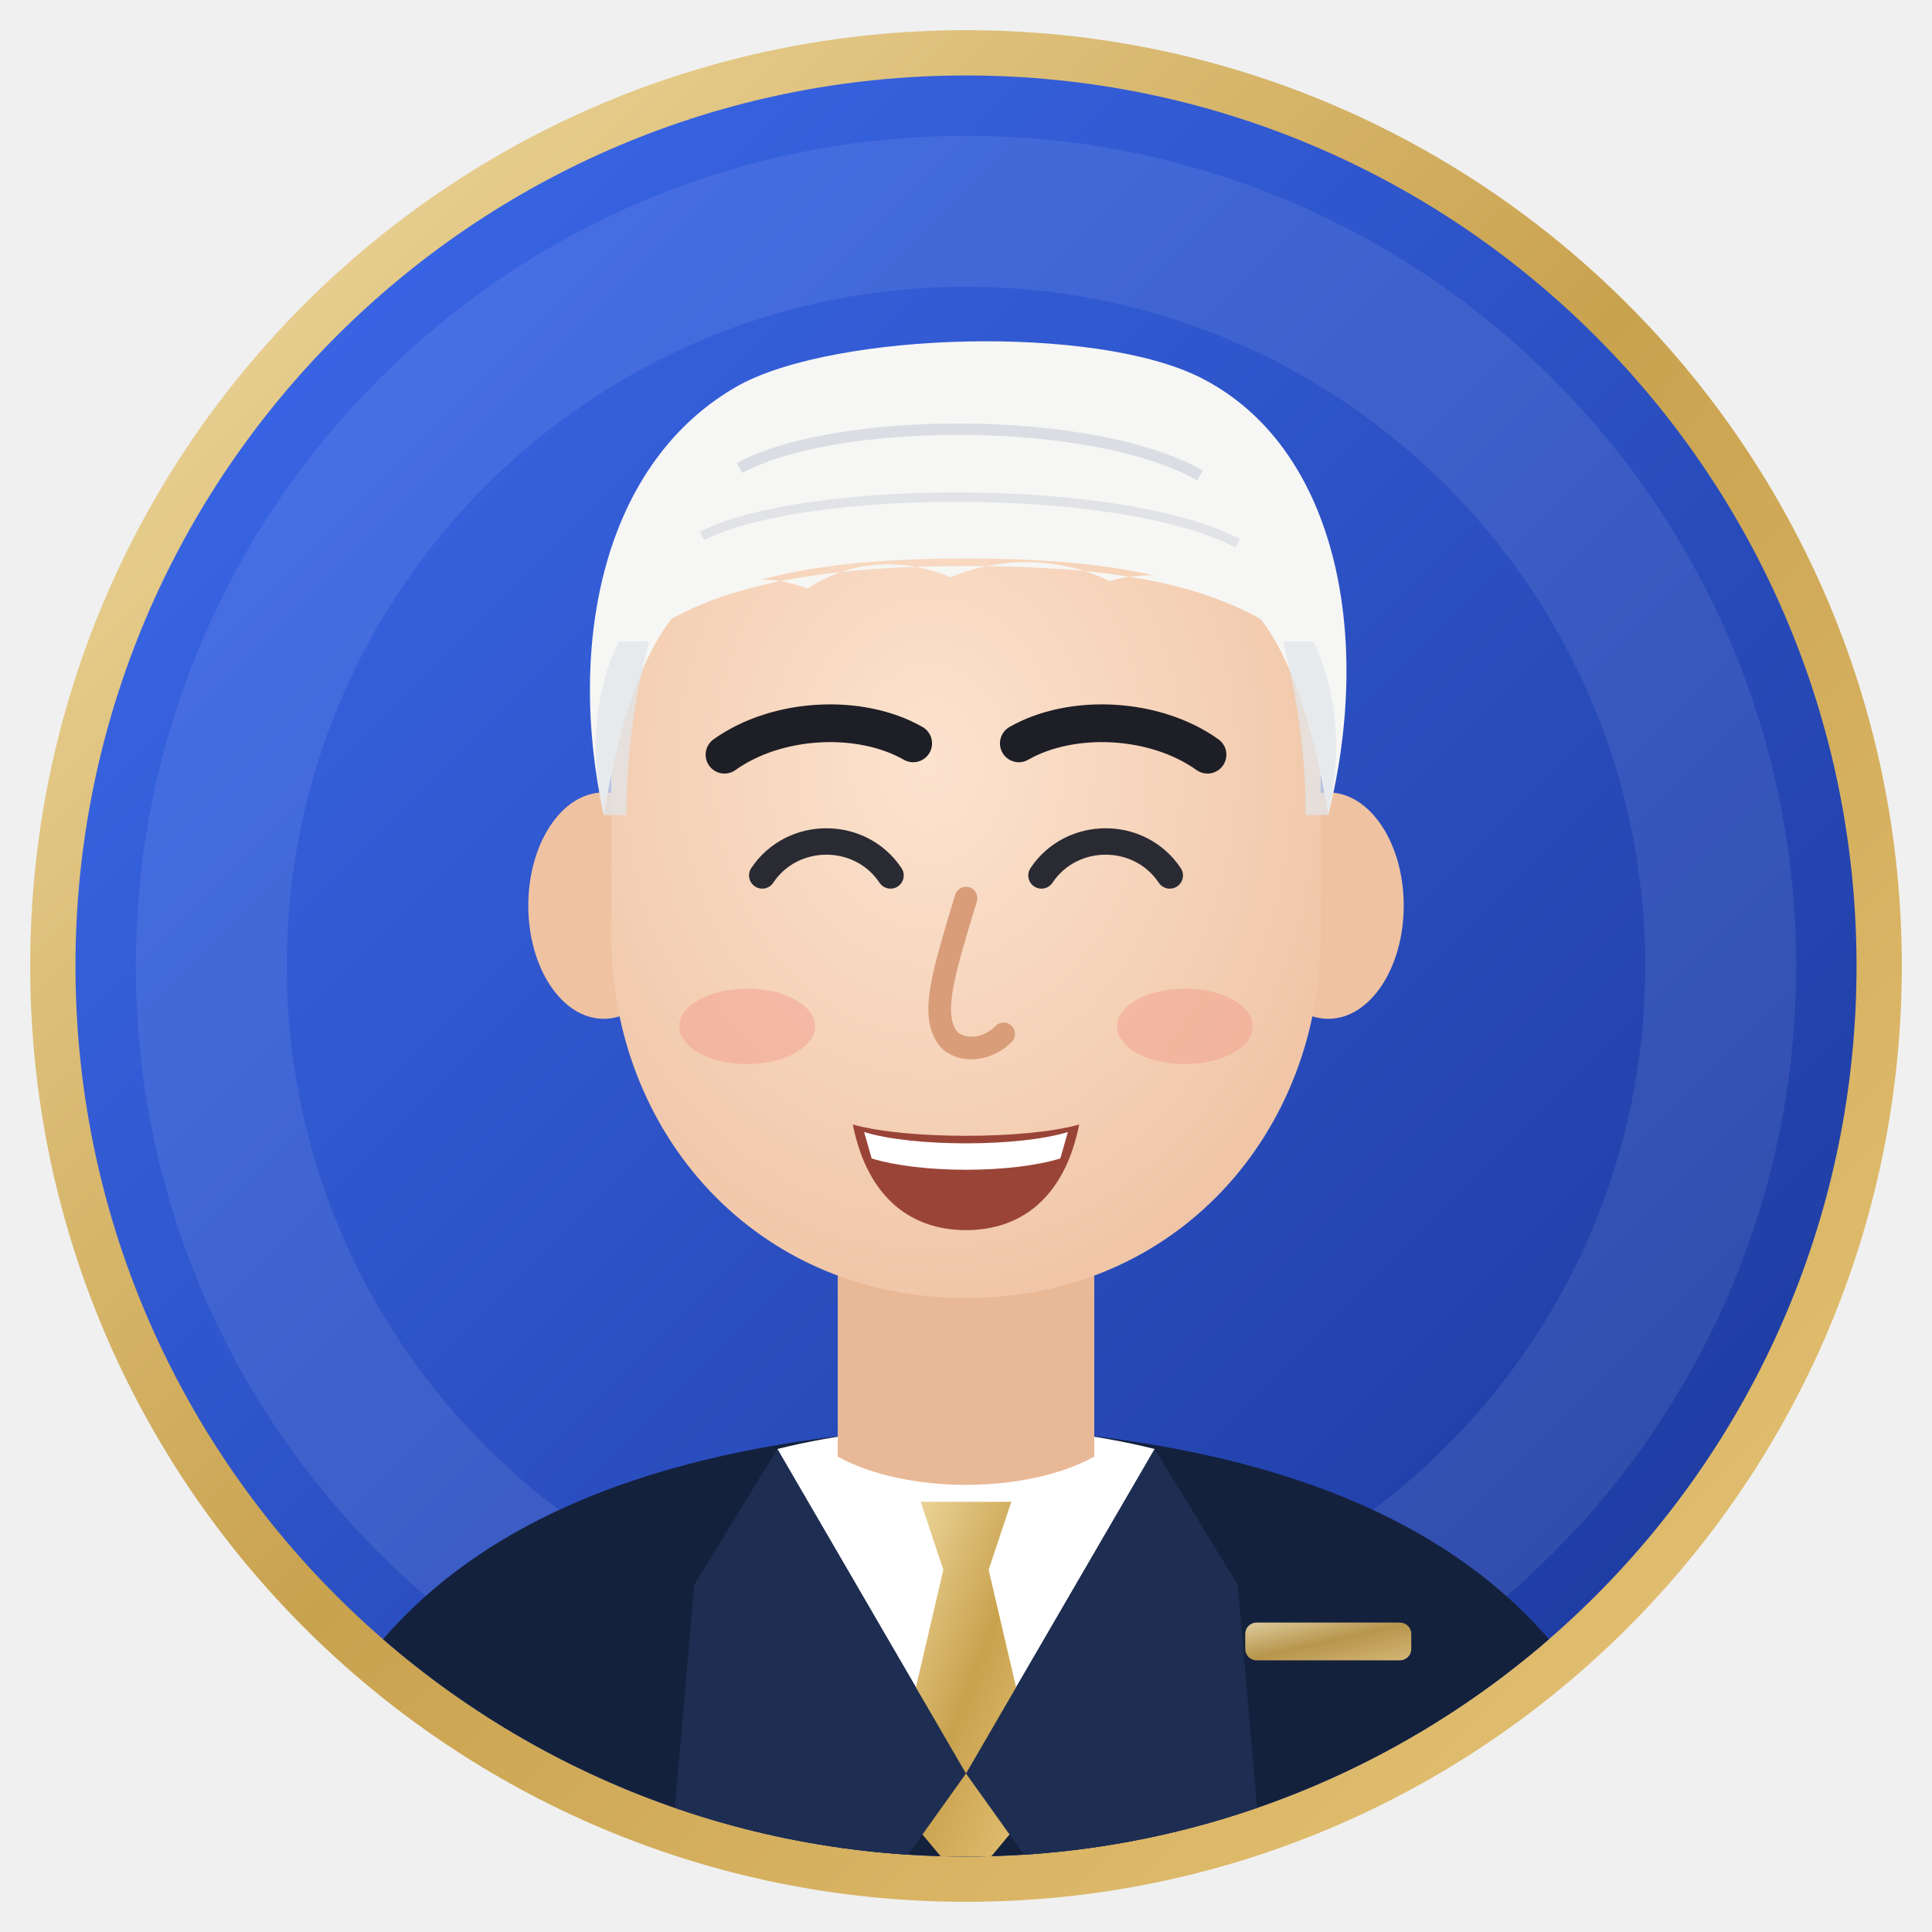
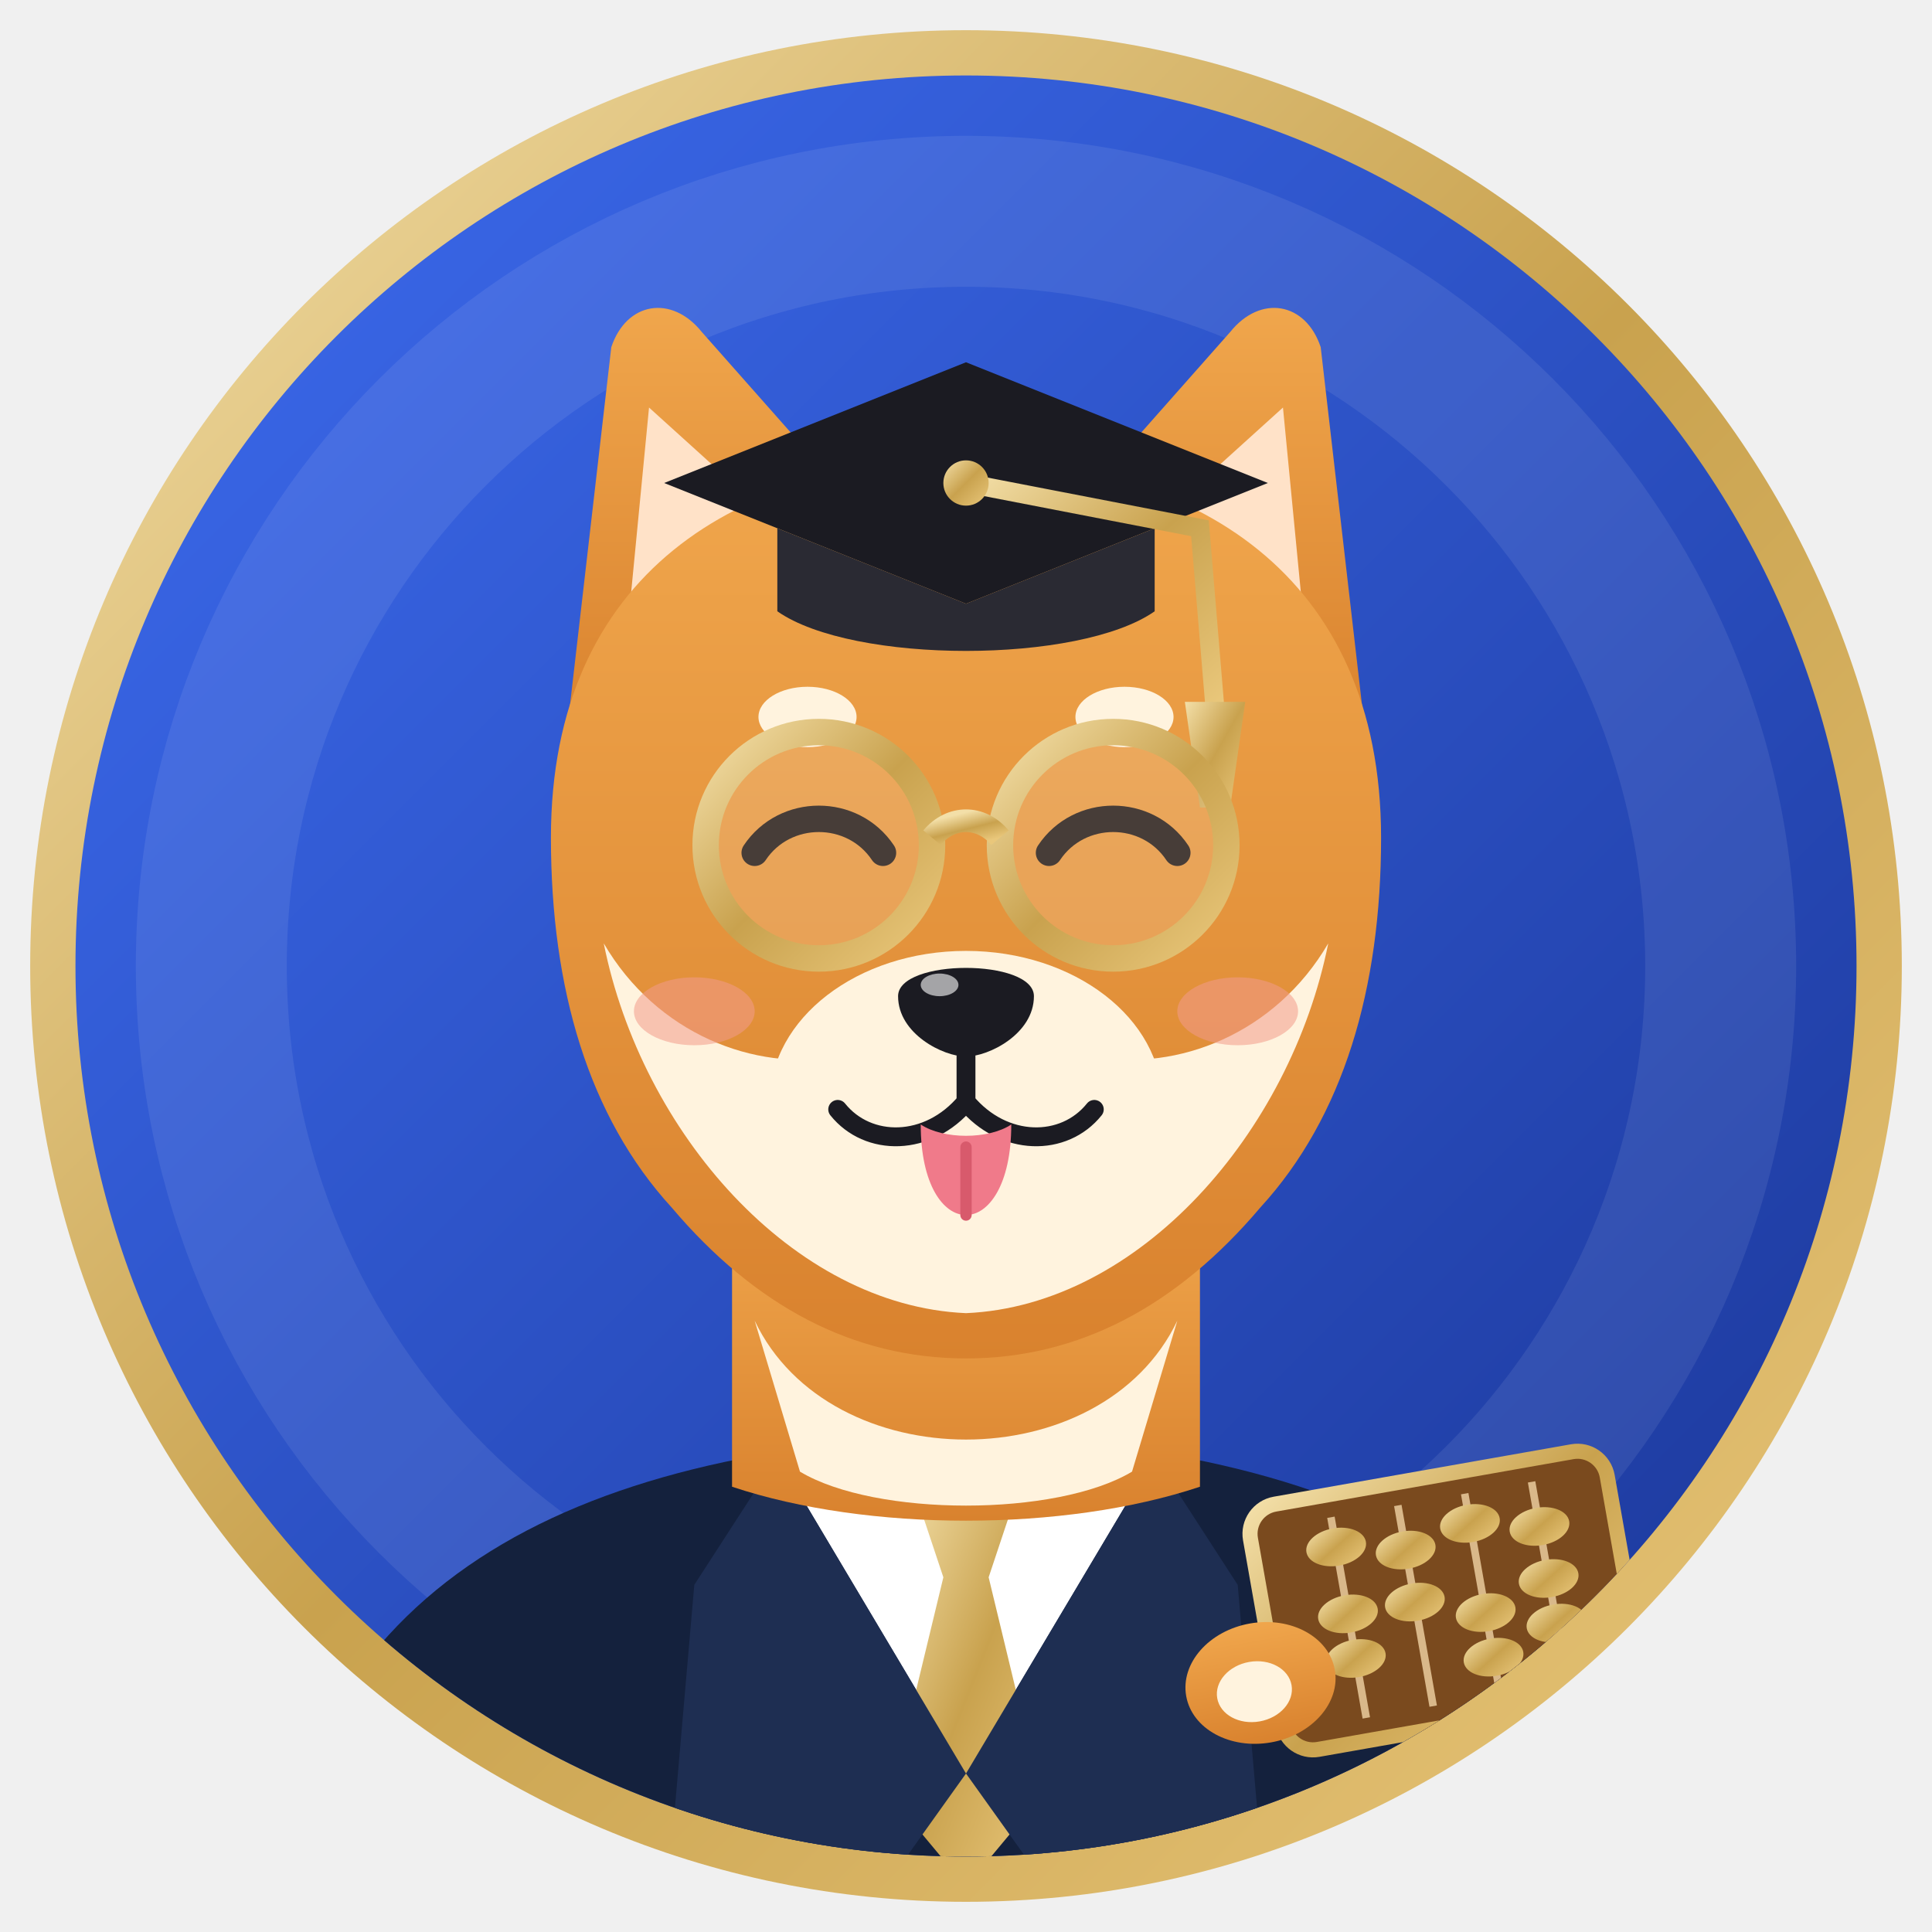
<svg xmlns="http://www.w3.org/2000/svg" viewBox="0 0 512 512">
  <defs>
    <linearGradient id="bg" x1="0" y1="0" x2="1" y2="1">
      <stop offset="0" stop-color="#3D6CF0" />
      <stop offset="1" stop-color="#1A3596" />
    </linearGradient>
    <linearGradient id="gd" x1="0" y1="0" x2="1" y2="1">
      <stop offset="0" stop-color="#F3DFA8" />
      <stop offset=".5" stop-color="#C9A24E" />
      <stop offset="1" stop-color="#E9C77B" />
    </linearGradient>
-     <radialGradient id="sk" cx=".45" cy=".4" r=".7">
-       <stop offset="0" stop-color="#FCE3CF" />
-       <stop offset="1" stop-color="#EFC2A2" />
-     </radialGradient>
+     <linearGradient id="fur" x1="0" y1="0" x2="0" y2="1">
+       <stop offset="0" stop-color="#F0A64C" />
+       <stop offset="1" stop-color="#D9822E" />
+     </linearGradient>
    <clipPath id="cl">
      <circle cx="256" cy="256" r="236" />
    </clipPath>
  </defs>
  <circle cx="256" cy="256" r="248" fill="url(#gd)" />
  <circle cx="256" cy="256" r="236" fill="url(#bg)" />
  <g clip-path="url(#cl)">
    <circle cx="256" cy="256" r="200" fill="none" stroke="#fff" stroke-opacity=".08" stroke-width="40" />
-     <path d="M70 512 C80 420 150 382 256 378 C362 382 432 420 442 512 Z" fill="#14213D" />
-     <path d="M206 384 L256 470 L306 384 C290 380 272 378 256 378 C240 378 222 380 206 384 Z" fill="#FFFFFF" />
-     <path d="M244 398 L268 398 L262 416 L276 476 L256 500 L236 476 L250 416 Z" fill="url(#gd)" />
-     <path d="M206 384 L256 470 L226 512 L176 512 L184 420 Z" fill="#1E2E52" />
-     <path d="M306 384 L256 470 L286 512 L336 512 L328 420 Z" fill="#1E2E52" />
-     <rect x="330" y="430" width="44" height="10" rx="3" fill="url(#gd)" opacity=".9" />
-     <path d="M222 330 L222 386 C240 396 272 396 290 386 L290 330 Z" fill="#E9B896" />
-     <ellipse cx="160" cy="240" rx="20" ry="30" fill="#EFC2A2" />
-     <ellipse cx="352" cy="240" rx="20" ry="30" fill="#EFC2A2" />
-     <path d="M162 200 C162 136 204 108 256 108 C308 108 350 136 350 200 L350 248 C350 300 312 344 256 344 C200 344 162 300 162 248 Z" fill="url(#sk)" />
-     <path d="M160 216 C150 170 160 122 196 102 C222 88 290 86 318 100 C354 118 364 168 352 216 C348 192 342 174 334 164 C316 152 290 148 256 148 C222 148 196 152 178 164 C170 174 164 192 160 216 Z" fill="#F6F6F4" />
-     <path d="M178 164 C190 152 204 152 214 156 C226 148 240 148 252 153 C266 147 282 148 294 154 C308 150 322 154 334 164 C316 154 292 150 256 150 C222 150 196 154 178 164 Z" fill="#F6F6F4" />
-     <path d="M196 124 C222 110 290 110 318 126" stroke="#D3D7DE" stroke-width="3" fill="none" opacity=".8" />
-     <path d="M186 142 C214 128 298 128 328 144" stroke="#D3D7DE" stroke-width="2.5" fill="none" opacity=".6" />
-     <path d="M160 216 C156 198 158 182 164 170 L172 170 C168 186 166 200 166 216 Z" fill="#E2E5EA" opacity=".75" />
-     <path d="M352 216 C356 198 354 182 348 170 L340 170 C344 186 346 200 346 216 Z" fill="#E2E5EA" opacity=".75" />
-     <path d="M192 200 C206 190 228 189 242 197" stroke="#1E1E26" stroke-width="10" stroke-linecap="round" fill="none" />
-     <path d="M270 197 C284 189 306 190 320 200" stroke="#1E1E26" stroke-width="10" stroke-linecap="round" fill="none" />
-     <path d="M202 232 C210 220 228 220 236 232" stroke="#2A2A33" stroke-width="7" stroke-linecap="round" fill="none" />
-     <path d="M276 232 C284 220 302 220 310 232" stroke="#2A2A33" stroke-width="7" stroke-linecap="round" fill="none" />
-     <path d="M256 238 C250 258 246 270 252 276 C256 279 262 278 266 274" stroke="#D99D7A" stroke-width="6" stroke-linecap="round" fill="none" />
-     <ellipse cx="198" cy="272" rx="18" ry="10" fill="#F29A8A" opacity=".45" />
-     <ellipse cx="314" cy="272" rx="18" ry="10" fill="#F29A8A" opacity=".45" />
-     <path d="M226 298 C240 302 272 302 286 298 C282 318 270 326 256 326 C242 326 230 318 226 298 Z" fill="#9A4438" />
-     <path d="M229 300 C242 304 270 304 283 300 L281 307 C268 311 244 311 231 307 Z" fill="#FFFFFF" />
+     <path d="M70 512 C80 420 150 384 256 380 C362 384 432 420 442 512 Z" fill="#14213D" />
+     <path d="M206 386 L256 470 L306 386 C290 382 272 380 256 380 C240 380 222 382 206 386 Z" fill="#FFFFFF" />
+     <path d="M244 400 L268 400 L262 418 L276 476 L256 500 L236 476 L250 418 Z" fill="url(#gd)" />
+     <path d="M206 386 L256 470 L226 512 L176 512 L184 420 Z" fill="#1E2E52" />
+     <path d="M306 386 L256 470 L286 512 L336 512 L328 420 Z" fill="#1E2E52" />
+     <path d="M194 318 L194 394 C230 406 282 406 318 394 L318 318 Z" fill="url(#fur)" />
+     <path d="M200 350 C220 392 292 392 312 350 L300 390 C280 402 232 402 212 390 Z" fill="#FFF3DE" />
+     <path d="M150 196 L162 92 C166 80 178 78 186 88 L232 140 Z" fill="url(#fur)" />
+     <path d="M362 196 L350 92 C346 80 334 78 326 88 L280 140 Z" fill="url(#fur)" />
+     <path d="M166 170 L172 108 L214 146 Z" fill="#FFE2C8" />
+     <path d="M346 170 L340 108 L298 146 Z" fill="#FFE2C8" />
+     <path d="M146 222 C146 152 196 122 256 122 C316 122 366 152 366 222 C366 262 356 296 334 320 C312 346 286 360 256 360 C226 360 200 346 178 320 C156 296 146 262 146 222 Z" fill="url(#fur)" />
+     <path d="M160 250 C170 300 210 346 256 348 C302 346 342 300 352 250 C338 274 312 284 290 280 C276 292 236 292 222 280 C200 284 174 274 160 250 Z" fill="#FFF3DE" />
+     <ellipse cx="256" cy="292" rx="52" ry="40" fill="#FFF3DE" />
+     <ellipse cx="214" cy="190" rx="13" ry="8" fill="#FFF3DE" />
+     <ellipse cx="298" cy="190" rx="13" ry="8" fill="#FFF3DE" />
+     <path d="M176 128 L256 96 L336 128 L256 160 Z" fill="#1B1B22" />
+     <path d="M206 140 L206 162 C226 176 286 176 306 162 L306 140 L256 160 Z" fill="#2A2A33" />
+     <path d="M256 128 L318 140 L322 188" stroke="url(#gd)" stroke-width="5" fill="none" stroke-linecap="round" />
+     <path d="M314 186 L330 186 L326 214 L318 214 Z" fill="url(#gd)" />
+     <circle cx="256" cy="128" r="6" fill="url(#gd)" />
+     <path d="M200 226 C208 214 226 214 234 226" stroke="#2A1E18" stroke-width="7" stroke-linecap="round" fill="none" />
+     <path d="M278 226 C286 214 304 214 312 226" stroke="#2A1E18" stroke-width="7" stroke-linecap="round" fill="none" />
+     <circle cx="217" cy="224" r="30" fill="#FFFFFF" fill-opacity=".14" stroke="url(#gd)" stroke-width="7" />
+     <circle cx="295" cy="224" r="30" fill="#FFFFFF" fill-opacity=".14" stroke="url(#gd)" stroke-width="7" />
+     <path d="M247 222 C252 216 260 216 265 222" stroke="url(#gd)" stroke-width="6" fill="none" />
+     <path d="M238 264 C238 254 274 254 274 264 C274 274 262 280 256 280 C250 280 238 274 238 264 Z" fill="#1B1B22" />
+     <ellipse cx="249" cy="261" rx="5" ry="3" fill="#FFFFFF" opacity=".6" />
+     <path d="M256 280 L256 292 M256 292 C246 304 230 304 222 294 M256 292 C266 304 282 304 290 294" stroke="#1B1B22" stroke-width="5" stroke-linecap="round" fill="none" />
+     <path d="M244 298 C244 330 268 330 268 298 C262 302 250 302 244 298 Z" fill="#F07A8A" />
+     <path d="M256 304 L256 322" stroke="#D85A6C" stroke-width="3" stroke-linecap="round" />
+     <ellipse cx="184" cy="268" rx="16" ry="9" fill="#F29A8A" opacity=".55" />
+     <ellipse cx="328" cy="268" rx="16" ry="9" fill="#F29A8A" opacity=".55" />
+     <g transform="translate(330 400) rotate(-10)">
+       <rect x="0" y="0" width="96" height="66" rx="8" fill="#7A4A1E" stroke="url(#gd)" stroke-width="4" />
+       <path d="M8 24 L88 24" stroke="url(#gd)" stroke-width="3" />
+       <path d="M22 6 L22 60 M40 6 L40 60 M58 6 L58 60 M76 6 L76 60" stroke="#D9B88A" stroke-width="2" />
+       <g fill="url(#gd)">
+         <ellipse cx="22" cy="14" rx="8" ry="5" />
+         <ellipse cx="40" cy="18" rx="8" ry="5" />
+         <ellipse cx="58" cy="14" rx="8" ry="5" />
+         <ellipse cx="76" cy="18" rx="8" ry="5" />
+         <ellipse cx="22" cy="32" rx="8" ry="5" />
+         <ellipse cx="22" cy="44" rx="8" ry="5" />
+         <ellipse cx="40" cy="32" rx="8" ry="5" />
+         <ellipse cx="58" cy="38" rx="8" ry="5" />
+         <ellipse cx="58" cy="50" rx="8" ry="5" />
+         <ellipse cx="76" cy="32" rx="8" ry="5" />
+         <ellipse cx="76" cy="44" rx="8" ry="5" />
+       </g>
+       <ellipse cx="-4" cy="46" rx="20" ry="16" fill="url(#fur)" />
+       <ellipse cx="-6" cy="48" rx="10" ry="8" fill="#FFF3DE" />
+     </g>
  </g>
</svg>
